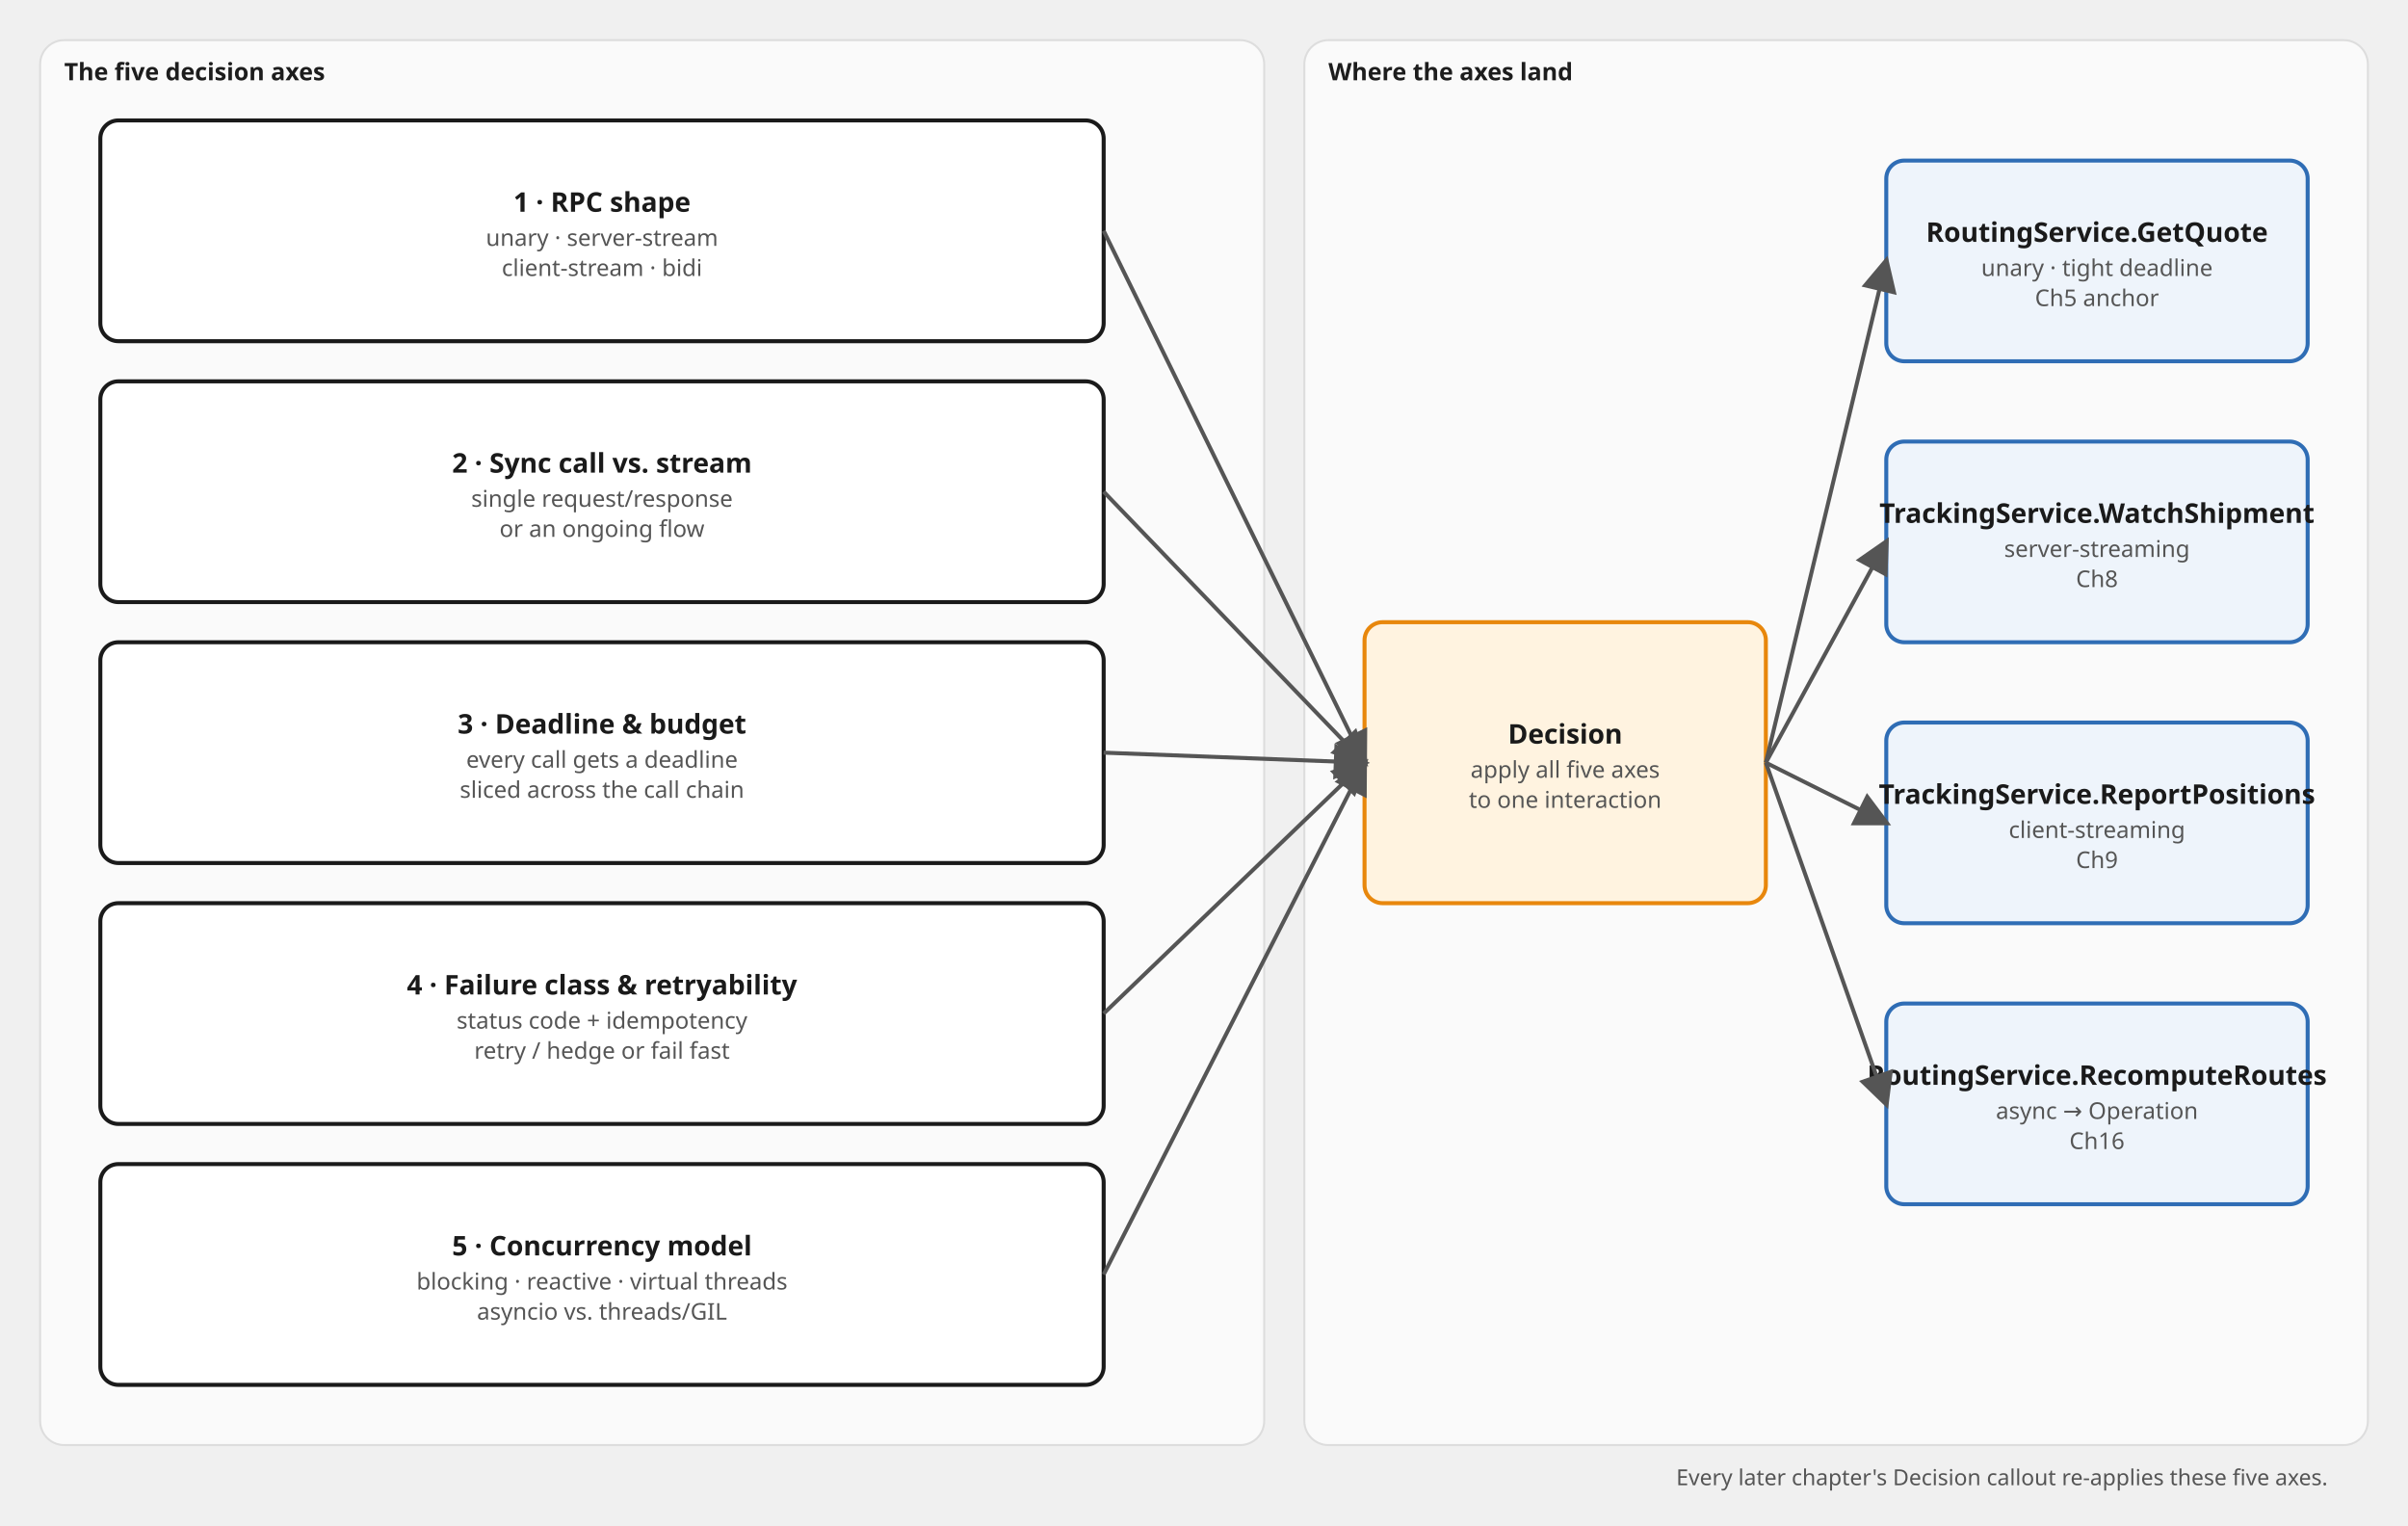
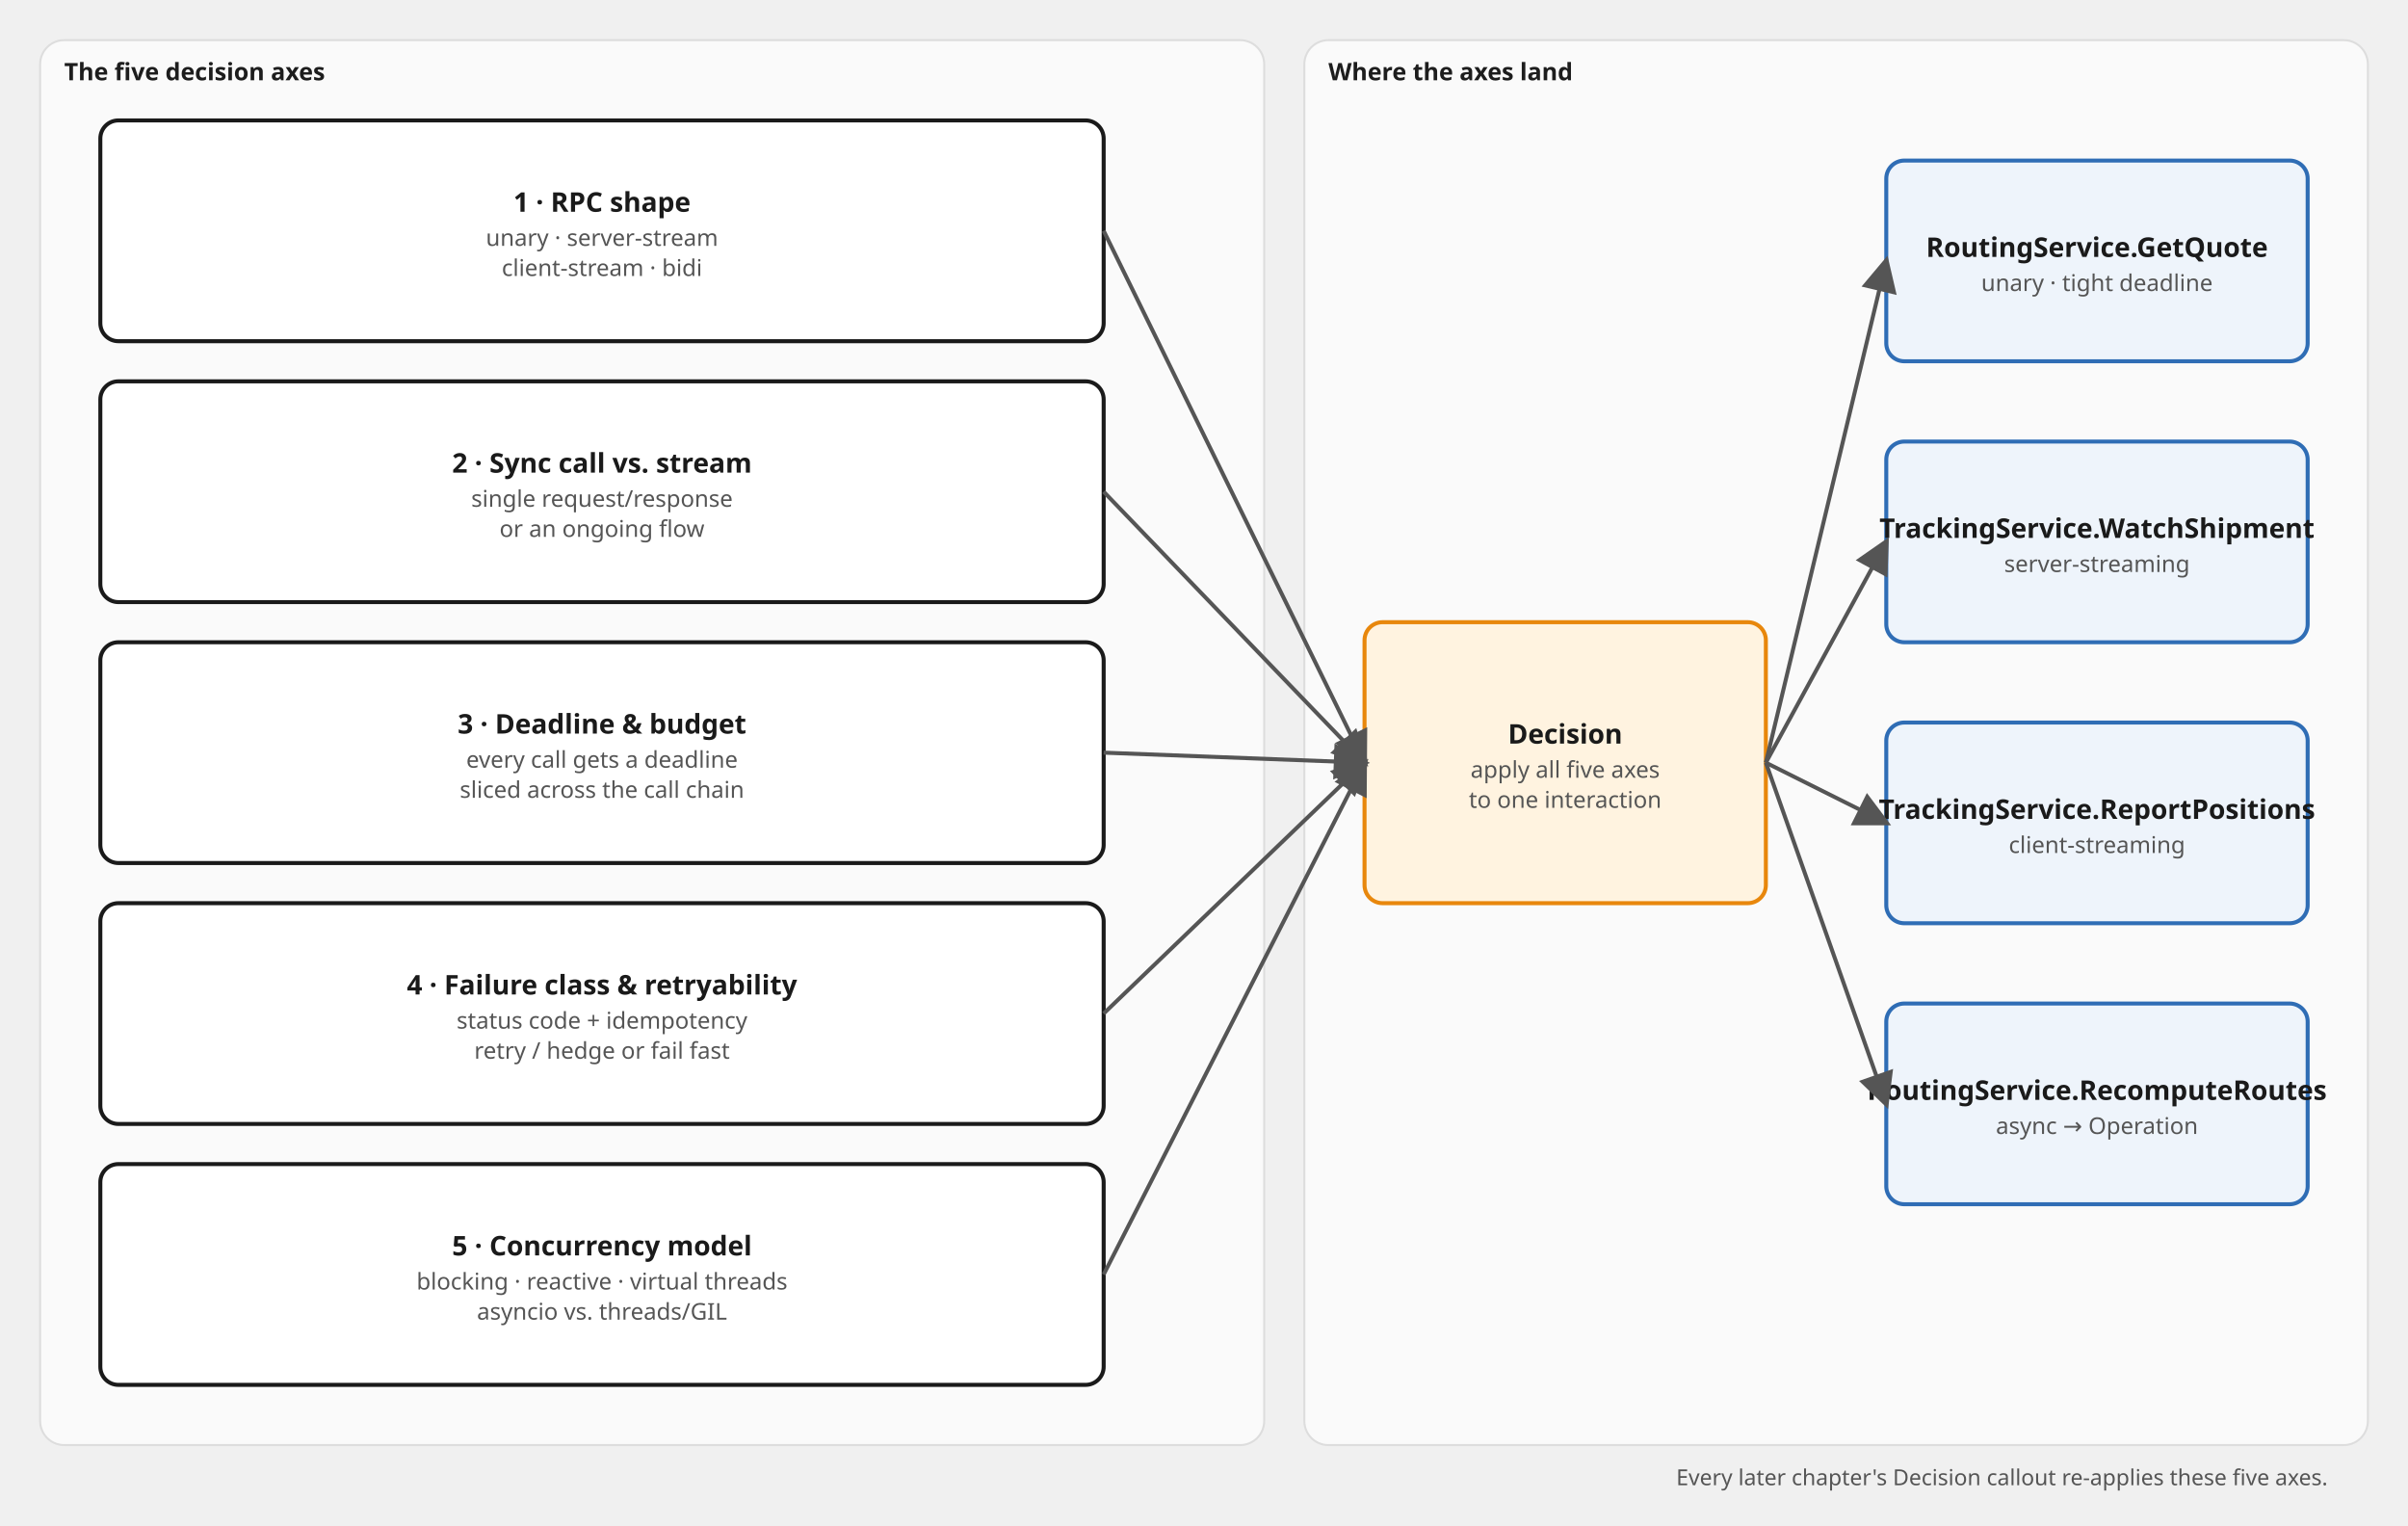
<svg xmlns="http://www.w3.org/2000/svg" viewBox="0 0 1200 760" font-family="'Red Hat Text', system-ui, sans-serif" role="img">
  <defs>
    <marker id="a" viewBox="0 0 10 10" refX="8.5" refY="5" markerWidth="9" markerHeight="9" orient="auto-start-reverse">
      <path d="M0,0 L10,5 L0,10 z" fill="#555" />
    </marker>
    <marker id="am" viewBox="0 0 10 10" refX="8.5" refY="5" markerWidth="9" markerHeight="9" orient="auto-start-reverse">
      <path d="M0,0 L10,5 L0,10 z" fill="#e8870c" />
    </marker>
  </defs>
  <rect x="20" y="20" width="610" height="700" rx="12" fill="#fafafa" stroke="#ddd" />
  <text x="32" y="40" font-size="12" font-weight="700" fill="#1d1d1d">The five decision axes</text>
  <rect x="650" y="20" width="530" height="700" rx="12" fill="#fafafa" stroke="#ddd" />
  <text x="662" y="40" font-size="12" font-weight="700" fill="#1d1d1d">Where the axes land</text>
  <rect x="50" y="60" width="500" height="110" rx="9" fill="#ffffff" stroke="#1a1a1a" stroke-width="2" />
  <text x="300.0" y="105.5" font-size="13.5" font-weight="700" fill="#1a1a1a" text-anchor="middle">1 · RPC shape</text>
  <text x="300.0" y="122.5" font-size="11.5" fill="#555555" text-anchor="middle">unary · server-stream</text>
  <text x="300.0" y="137.5" font-size="11.5" fill="#555555" text-anchor="middle">client-stream · bidi</text>
  <rect x="50" y="190" width="500" height="110" rx="9" fill="#ffffff" stroke="#1a1a1a" stroke-width="2" />
  <text x="300.0" y="235.5" font-size="13.5" font-weight="700" fill="#1a1a1a" text-anchor="middle">2 · Sync call vs. stream</text>
  <text x="300.0" y="252.5" font-size="11.5" fill="#555555" text-anchor="middle">single request/response</text>
  <text x="300.0" y="267.5" font-size="11.5" fill="#555555" text-anchor="middle">or an ongoing flow</text>
  <rect x="50" y="320" width="500" height="110" rx="9" fill="#ffffff" stroke="#1a1a1a" stroke-width="2" />
  <text x="300.0" y="365.5" font-size="13.5" font-weight="700" fill="#1a1a1a" text-anchor="middle">3 · Deadline &amp; budget</text>
  <text x="300.0" y="382.5" font-size="11.5" fill="#555555" text-anchor="middle">every call gets a deadline</text>
  <text x="300.0" y="397.5" font-size="11.5" fill="#555555" text-anchor="middle">sliced across the call chain</text>
  <rect x="50" y="450" width="500" height="110" rx="9" fill="#ffffff" stroke="#1a1a1a" stroke-width="2" />
  <text x="300.0" y="495.5" font-size="13.5" font-weight="700" fill="#1a1a1a" text-anchor="middle">4 · Failure class &amp; retryability</text>
  <text x="300.0" y="512.5" font-size="11.5" fill="#555555" text-anchor="middle">status code + idempotency</text>
  <text x="300.0" y="527.5" font-size="11.5" fill="#555555" text-anchor="middle">retry / hedge or fail fast</text>
  <rect x="50" y="580" width="500" height="110" rx="9" fill="#ffffff" stroke="#1a1a1a" stroke-width="2" />
  <text x="300.0" y="625.5" font-size="13.5" font-weight="700" fill="#1a1a1a" text-anchor="middle">5 · Concurrency model</text>
  <text x="300.0" y="642.5" font-size="11.5" fill="#555555" text-anchor="middle">blocking · reactive · virtual threads</text>
  <text x="300.0" y="657.5" font-size="11.5" fill="#555555" text-anchor="middle">asyncio vs. threads/GIL</text>
  <rect x="680" y="310" width="200" height="140" rx="9" fill="#fff3e0" stroke="#e8870c" stroke-width="2" />
  <text x="780.0" y="370.5" font-size="13.5" font-weight="700" fill="#1a1a1a" text-anchor="middle">Decision</text>
  <text x="780.0" y="387.5" font-size="11.5" fill="#555555" text-anchor="middle">apply all five axes</text>
  <text x="780.0" y="402.5" font-size="11.5" fill="#555555" text-anchor="middle">to one interaction</text>
  <rect x="940" y="80" width="210" height="100" rx="9" fill="#eef4fb" stroke="#2f6db5" stroke-width="2" />
-   <text x="1045.0" y="120.5" font-size="13.5" font-weight="700" fill="#1a1a1a" text-anchor="middle">RoutingService.GetQuote</text>
-   <text x="1045.0" y="137.5" font-size="11.5" fill="#555555" text-anchor="middle">unary · tight deadline</text>
-   <text x="1045.0" y="152.5" font-size="11.5" fill="#555555" text-anchor="middle">Ch5 anchor</text>
+   <text x="1045.0" y="128.0" font-size="13.5" font-weight="700" fill="#1a1a1a" text-anchor="middle">RoutingService.GetQuote</text>
+   <text x="1045.0" y="145.0" font-size="11.5" fill="#555555" text-anchor="middle">unary · tight deadline</text>
  <rect x="940" y="220" width="210" height="100" rx="9" fill="#eef4fb" stroke="#2f6db5" stroke-width="2" />
-   <text x="1045.0" y="260.5" font-size="13.5" font-weight="700" fill="#1a1a1a" text-anchor="middle">TrackingService.WatchShipment</text>
-   <text x="1045.0" y="277.5" font-size="11.5" fill="#555555" text-anchor="middle">server-streaming</text>
-   <text x="1045.0" y="292.5" font-size="11.5" fill="#555555" text-anchor="middle">Ch8</text>
+   <text x="1045.0" y="268.0" font-size="13.5" font-weight="700" fill="#1a1a1a" text-anchor="middle">TrackingService.WatchShipment</text>
+   <text x="1045.0" y="285.0" font-size="11.5" fill="#555555" text-anchor="middle">server-streaming</text>
  <rect x="940" y="360" width="210" height="100" rx="9" fill="#eef4fb" stroke="#2f6db5" stroke-width="2" />
-   <text x="1045.0" y="400.5" font-size="13.5" font-weight="700" fill="#1a1a1a" text-anchor="middle">TrackingService.ReportPositions</text>
-   <text x="1045.0" y="417.5" font-size="11.5" fill="#555555" text-anchor="middle">client-streaming</text>
-   <text x="1045.0" y="432.5" font-size="11.5" fill="#555555" text-anchor="middle">Ch9</text>
+   <text x="1045.0" y="408.0" font-size="13.5" font-weight="700" fill="#1a1a1a" text-anchor="middle">TrackingService.ReportPositions</text>
+   <text x="1045.0" y="425.0" font-size="11.5" fill="#555555" text-anchor="middle">client-streaming</text>
  <rect x="940" y="500" width="210" height="100" rx="9" fill="#eef4fb" stroke="#2f6db5" stroke-width="2" />
-   <text x="1045.0" y="540.5" font-size="13.5" font-weight="700" fill="#1a1a1a" text-anchor="middle">RoutingService.RecomputeRoutes</text>
-   <text x="1045.0" y="557.5" font-size="11.5" fill="#555555" text-anchor="middle">async → Operation</text>
-   <text x="1045.0" y="572.5" font-size="11.5" fill="#555555" text-anchor="middle">Ch16</text>
+   <text x="1045.0" y="548.0" font-size="13.5" font-weight="700" fill="#1a1a1a" text-anchor="middle">RoutingService.RecomputeRoutes</text>
+   <text x="1045.0" y="565.0" font-size="11.5" fill="#555555" text-anchor="middle">async → Operation</text>
  <path d="M550,115.0 L680,380.0" fill="none" stroke="#555" stroke-width="2" marker-end="url(#a)" />
  <path d="M550,245.0 L680,380.0" fill="none" stroke="#555" stroke-width="2" marker-end="url(#a)" />
  <path d="M550,375.0 L680,380.0" fill="none" stroke="#555" stroke-width="2" marker-end="url(#a)" />
  <path d="M550,505.0 L680,380.0" fill="none" stroke="#555" stroke-width="2" marker-end="url(#a)" />
  <path d="M550,635.0 L680,380.0" fill="none" stroke="#555" stroke-width="2" marker-end="url(#a)" />
  <path d="M880,380.0 L940,130.0" fill="none" stroke="#555" stroke-width="2" marker-end="url(#a)" />
  <path d="M880,380.0 L940,270.0" fill="none" stroke="#555" stroke-width="2" marker-end="url(#a)" />
  <path d="M880,380.0 L940,410.0" fill="none" stroke="#555" stroke-width="2" marker-end="url(#a)" />
  <path d="M880,380.0 L940,550.0" fill="none" stroke="#555" stroke-width="2" marker-end="url(#a)" />
  <text x="1160" y="740" font-size="11" fill="#555555" text-anchor="end">Every later chapter's Decision callout re-applies these five axes.</text>
</svg>
